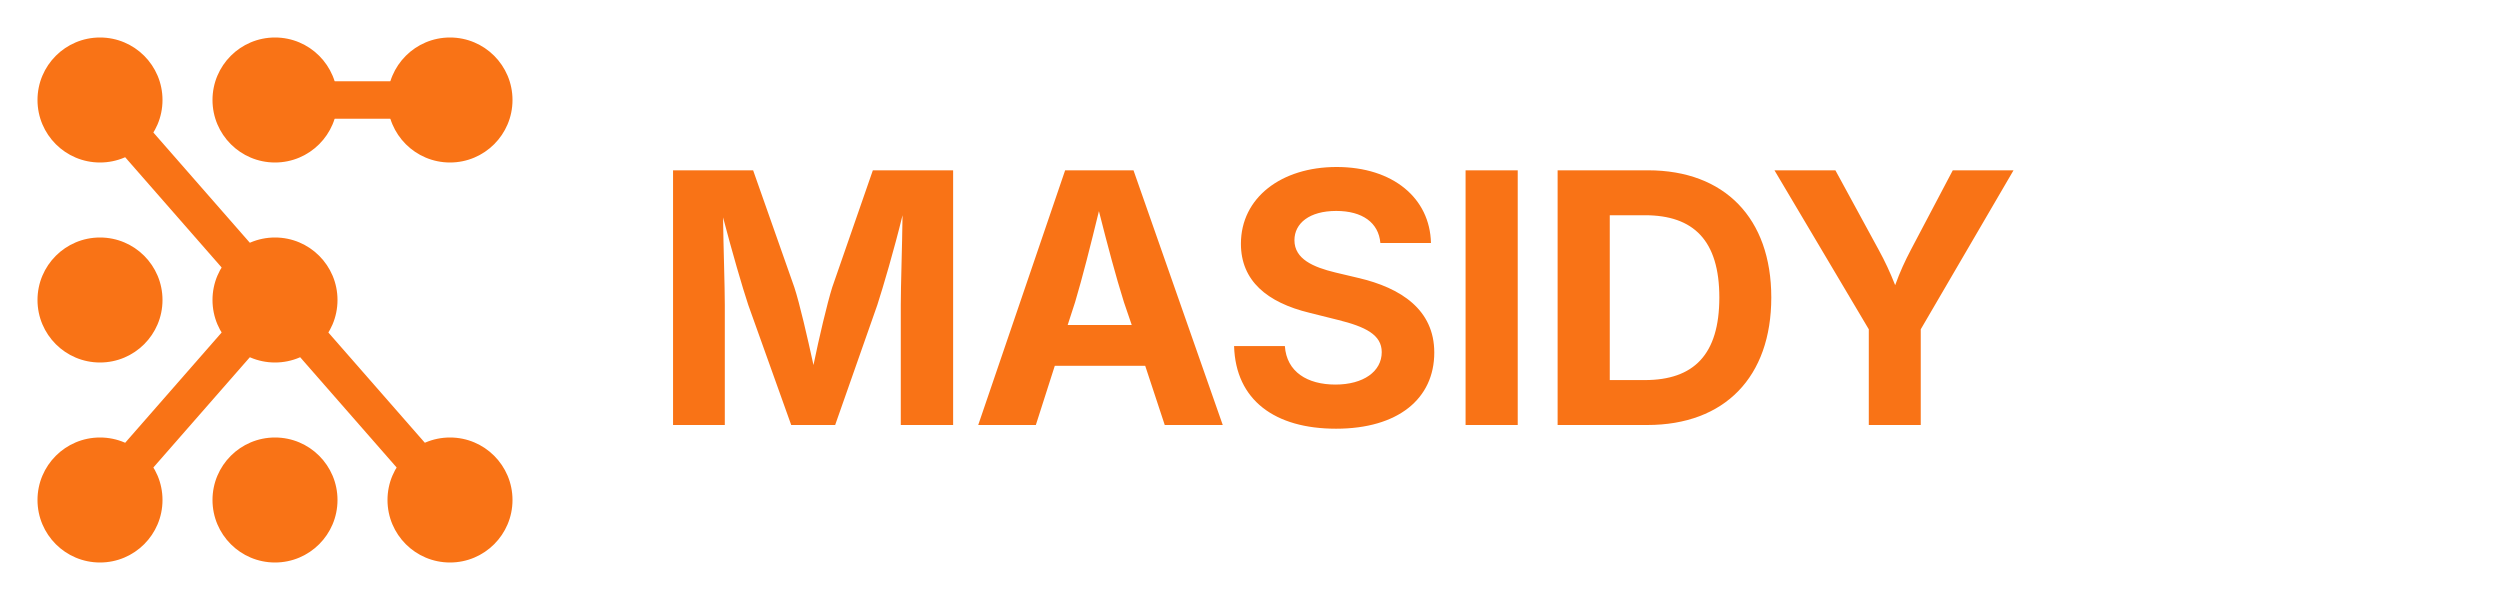
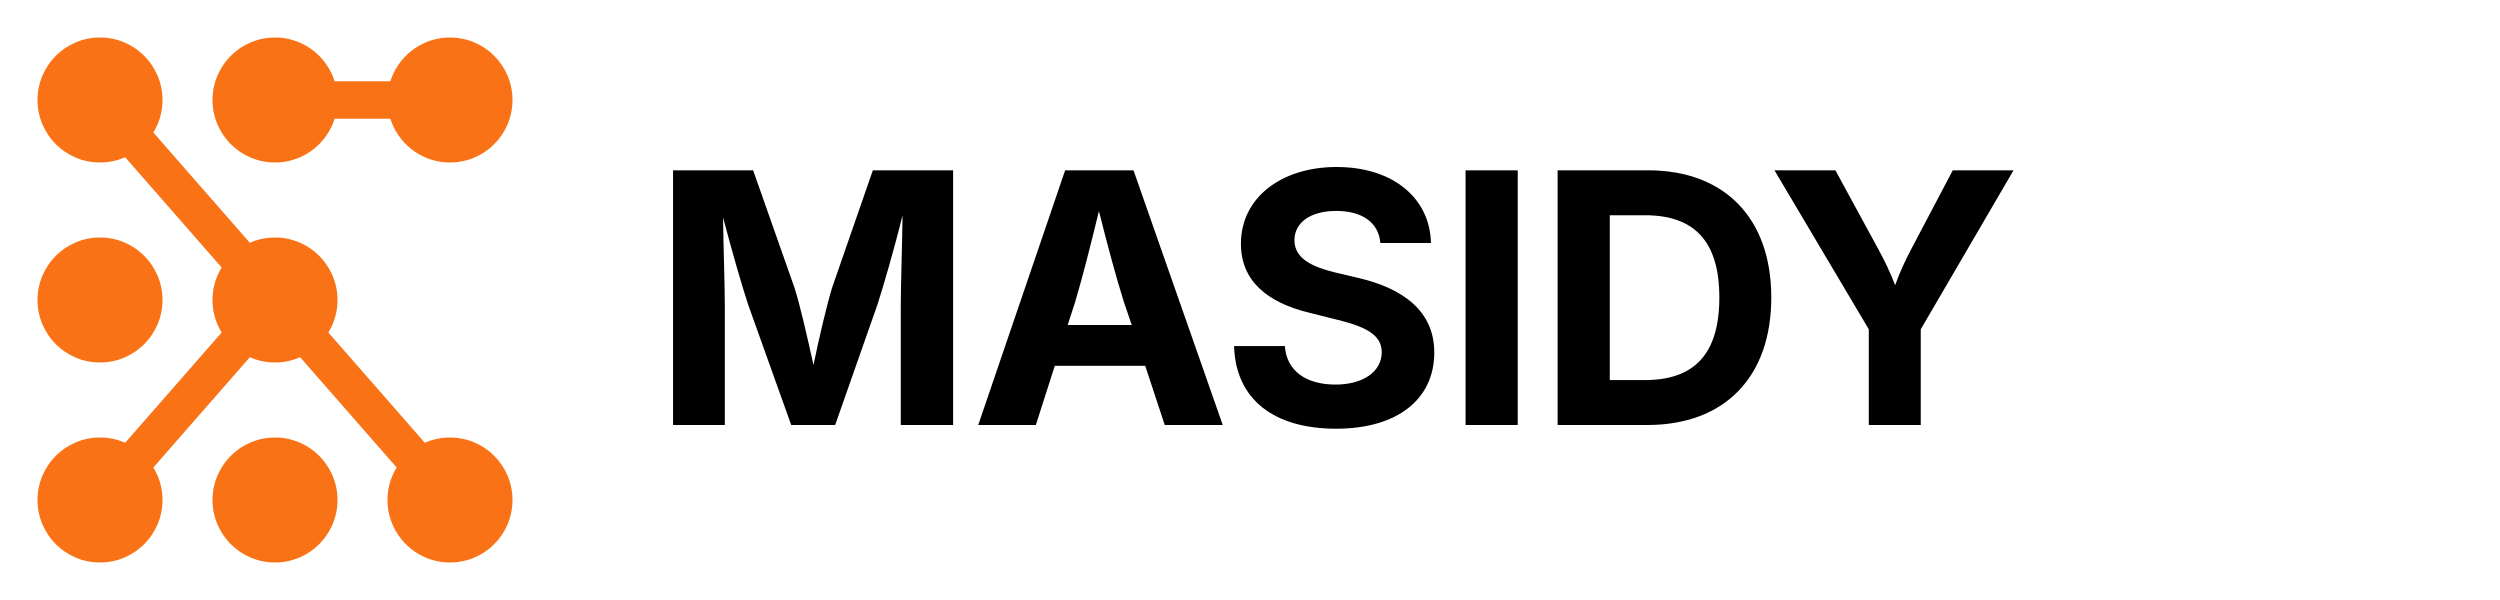
<svg xmlns="http://www.w3.org/2000/svg" viewBox="0 0 200 48" fill="none">
  <circle cx="8" cy="8" r="5" fill="#F97316" />
  <circle cx="22" cy="8" r="5" fill="#F97316" />
  <circle cx="36" cy="8" r="5" fill="#F97316" />
  <circle cx="8" cy="24" r="5" fill="#F97316" />
  <circle cx="22" cy="24" r="5" fill="#F97316" />
  <circle cx="8" cy="40" r="5" fill="#F97316" />
  <circle cx="22" cy="40" r="5" fill="#F97316" />
  <circle cx="36" cy="40" r="5" fill="#F97316" />
  <line x1="8" y1="8" x2="22" y2="24" stroke="#F97316" stroke-width="3" stroke-linecap="round" />
  <line x1="22" y1="8" x2="36" y2="8" stroke="#F97316" stroke-width="3" stroke-linecap="round" />
  <line x1="22" y1="24" x2="8" y2="40" stroke="#F97316" stroke-width="3" stroke-linecap="round" />
  <line x1="22" y1="24" x2="36" y2="40" stroke="#F97316" stroke-width="3" stroke-linecap="round" />
-   <text x="52" y="34" font-family="system-ui, -apple-system, sans-serif" font-size="28" font-weight="700" fill="#F97316" letter-spacing="-0.5">MASIDY</text>
+   <text x="52" y="34" font-family="system-ui, -apple-system, sans-serif" font-size="28" font-weight="700" fill="currentColor" letter-spacing="-0.5">MASIDY</text>
</svg>
